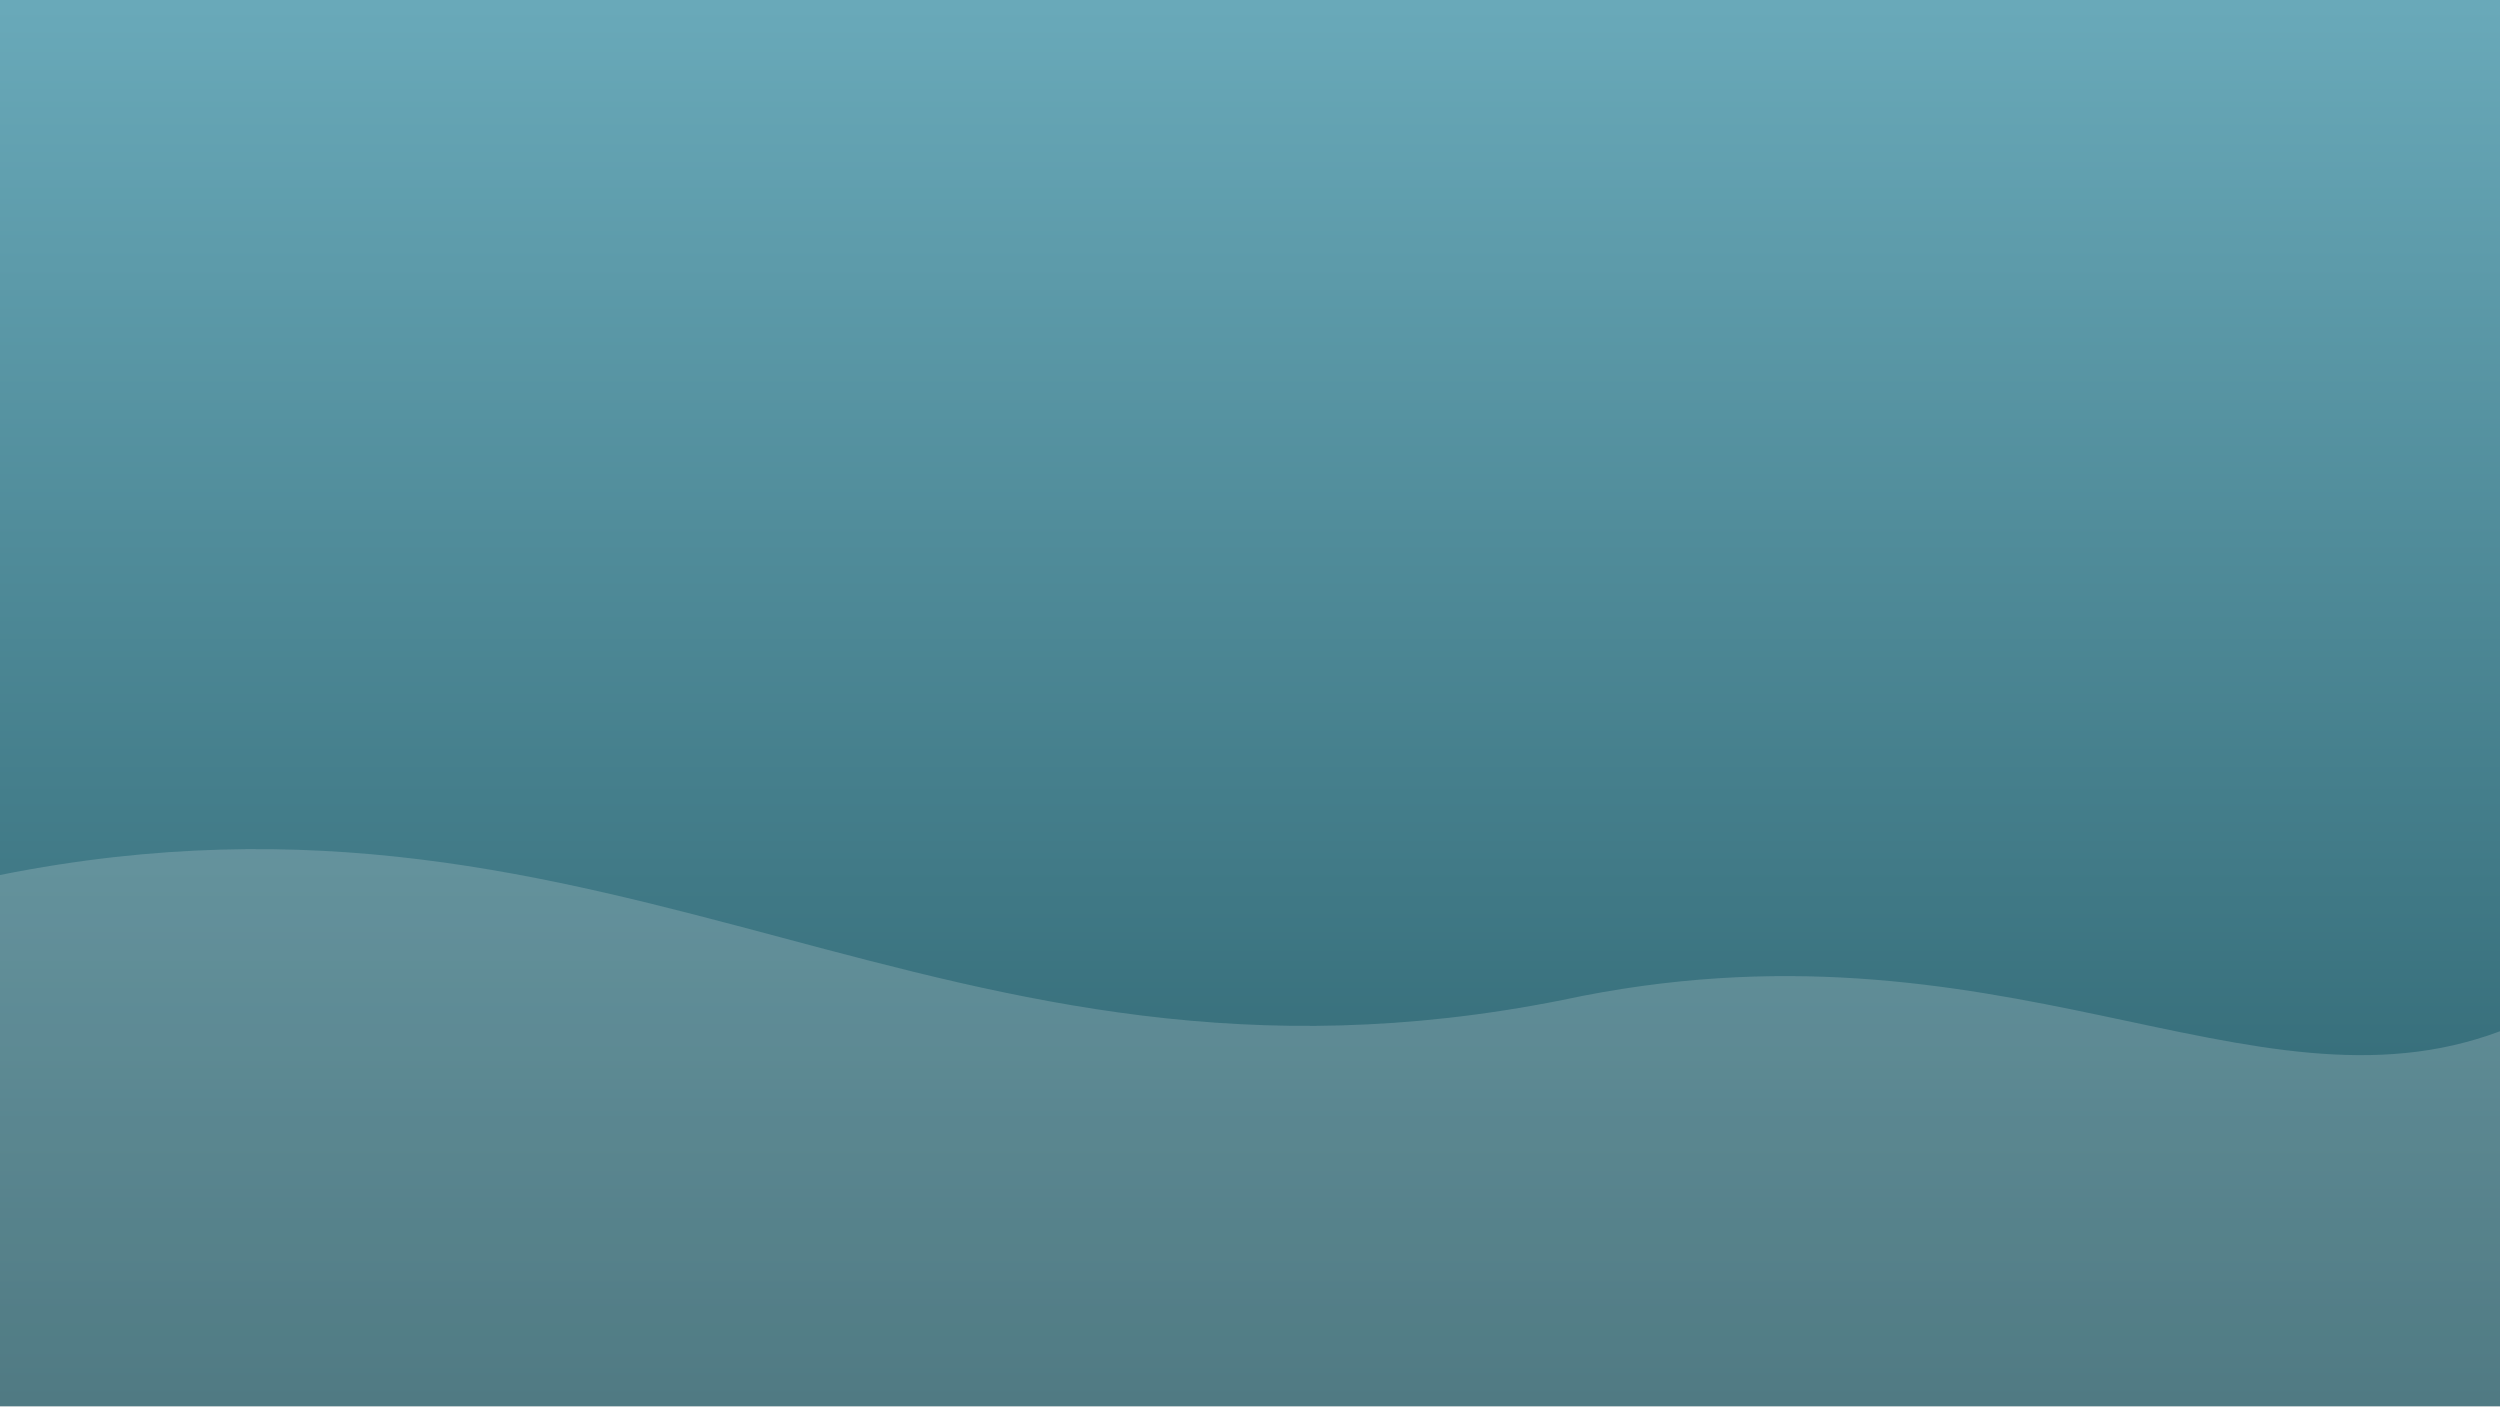
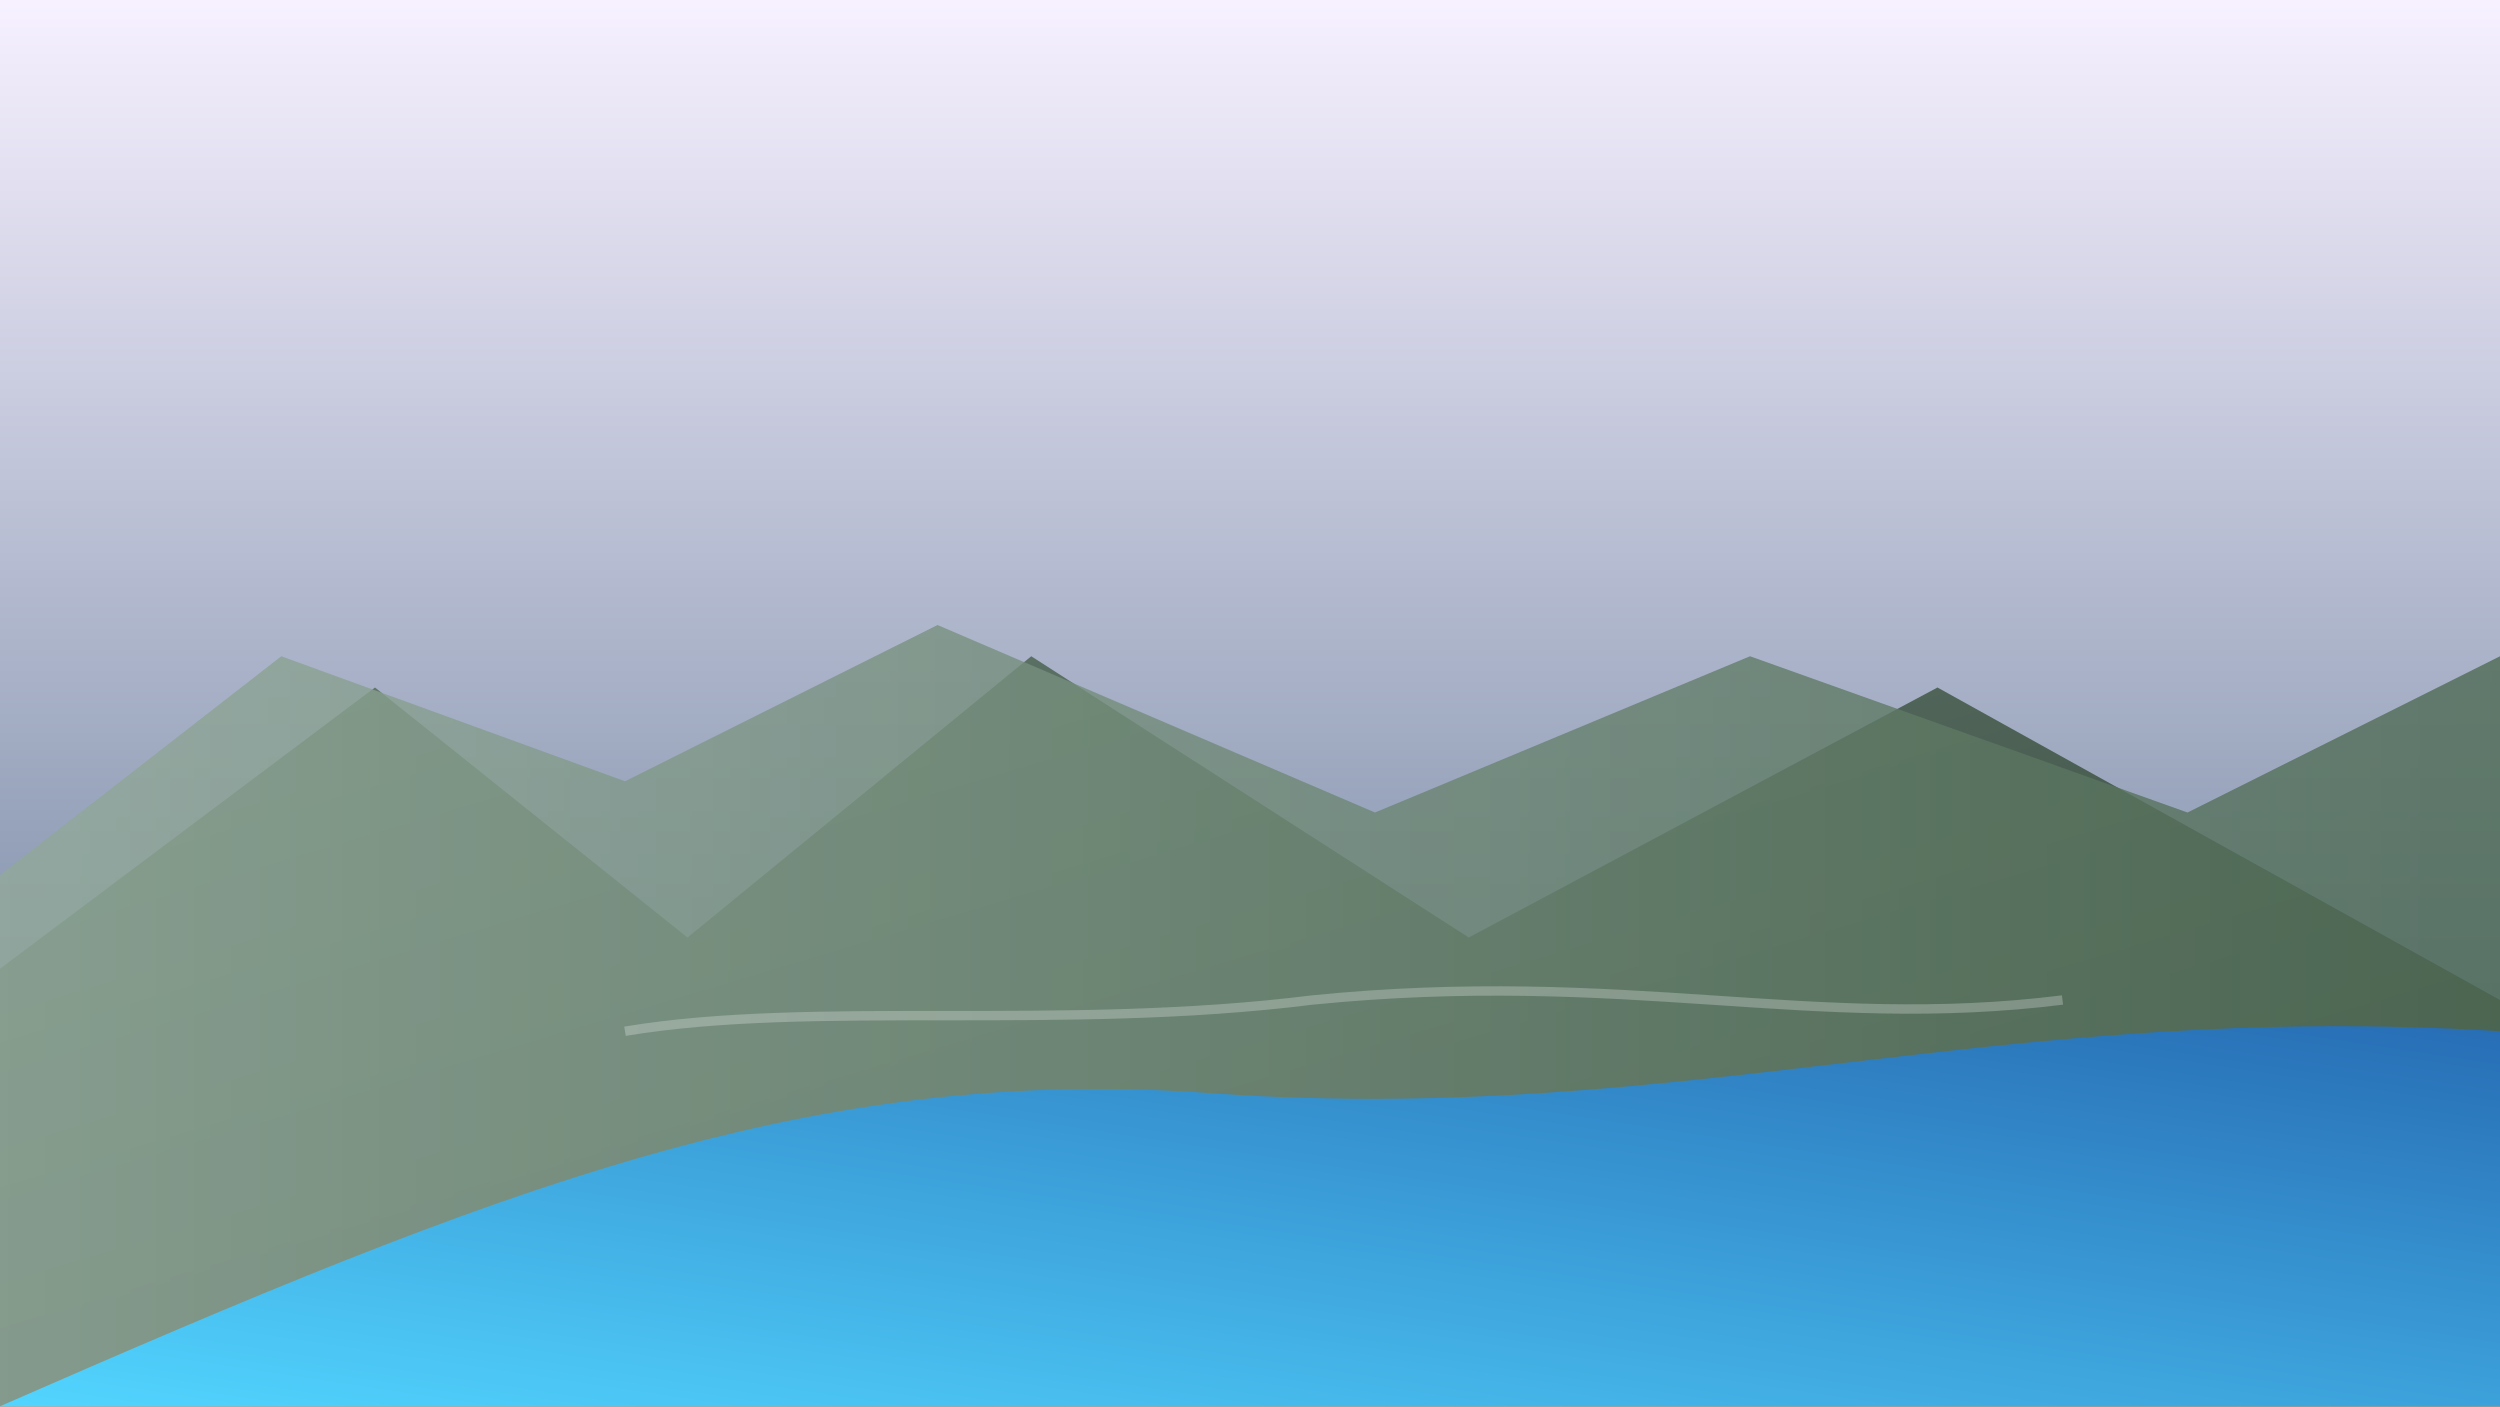
<svg xmlns="http://www.w3.org/2000/svg" viewBox="0 0 800 450">
  <defs>
-     <linearGradient id="gradient5" x1="0%" y1="0%" x2="0%" y2="100%">
-       <stop offset="0%" stop-color="#69a9b9" />
-       <stop offset="100%" stop-color="#285d68" />
+     <linearGradient id="sky5" x1="0%" y1="0%" x2="0%" y2="100%">
+       <stop offset="0%" stop-color="#f6f0ff" />
+       <stop offset="100%" stop-color="#546d8b" />
+     </linearGradient>
+     <linearGradient id="mountain5a" x1="0%" y1="0%" x2="100%" y2="100%">
+       <stop offset="0%" stop-color="#657c6f" />
+       <stop offset="100%" stop-color="#314137" />
+     </linearGradient>
+     <linearGradient id="mountain5b" x1="0%" y1="0%" x2="100%" y2="0%">
+       <stop offset="0%" stop-color="#92a99a" />
+       <stop offset="100%" stop-color="#4e6a54" />
+     </linearGradient>
+     <linearGradient id="river5" x1="0%" y1="100%" x2="100%" y2="0%">
+       <stop offset="0%" stop-color="#52d5ff" />
+       <stop offset="100%" stop-color="#276db5" />
    </linearGradient>
  </defs>
-   <rect width="800" height="450" fill="url(#gradient5)" />
-   <path d="M0,280 C200,240 300,360 500,320 C640,290 720,360 800,330 L800,450 L0,450 Z" fill="rgba(244,244,244,0.2)" />
+   <rect width="800" height="450" fill="url(#sky5)" />
+   <path d="M0,310 L120,220 L220,300 L330,210 L470,300 L620,220 L800,320 L800,450 L0,450 Z" fill="url(#mountain5a)" />
+   <path d="M0,280 L90,210 L200,250 L300,200 L440,260 L560,210 L700,260 L800,210 L800,450 L0,450 Z" fill="url(#mountain5b)" opacity="0.8" />
+   <path d="M0,450 C160,380 260,340 390,350 C540,360 640,320 800,330 L800,450 Z" fill="url(#river5)" />
+   <path d="M200,330 C260,320 340,330 420,320 C520,310 580,330 660,320" stroke="#ffffff" stroke-width="3" opacity="0.25" fill="none" />
</svg>
